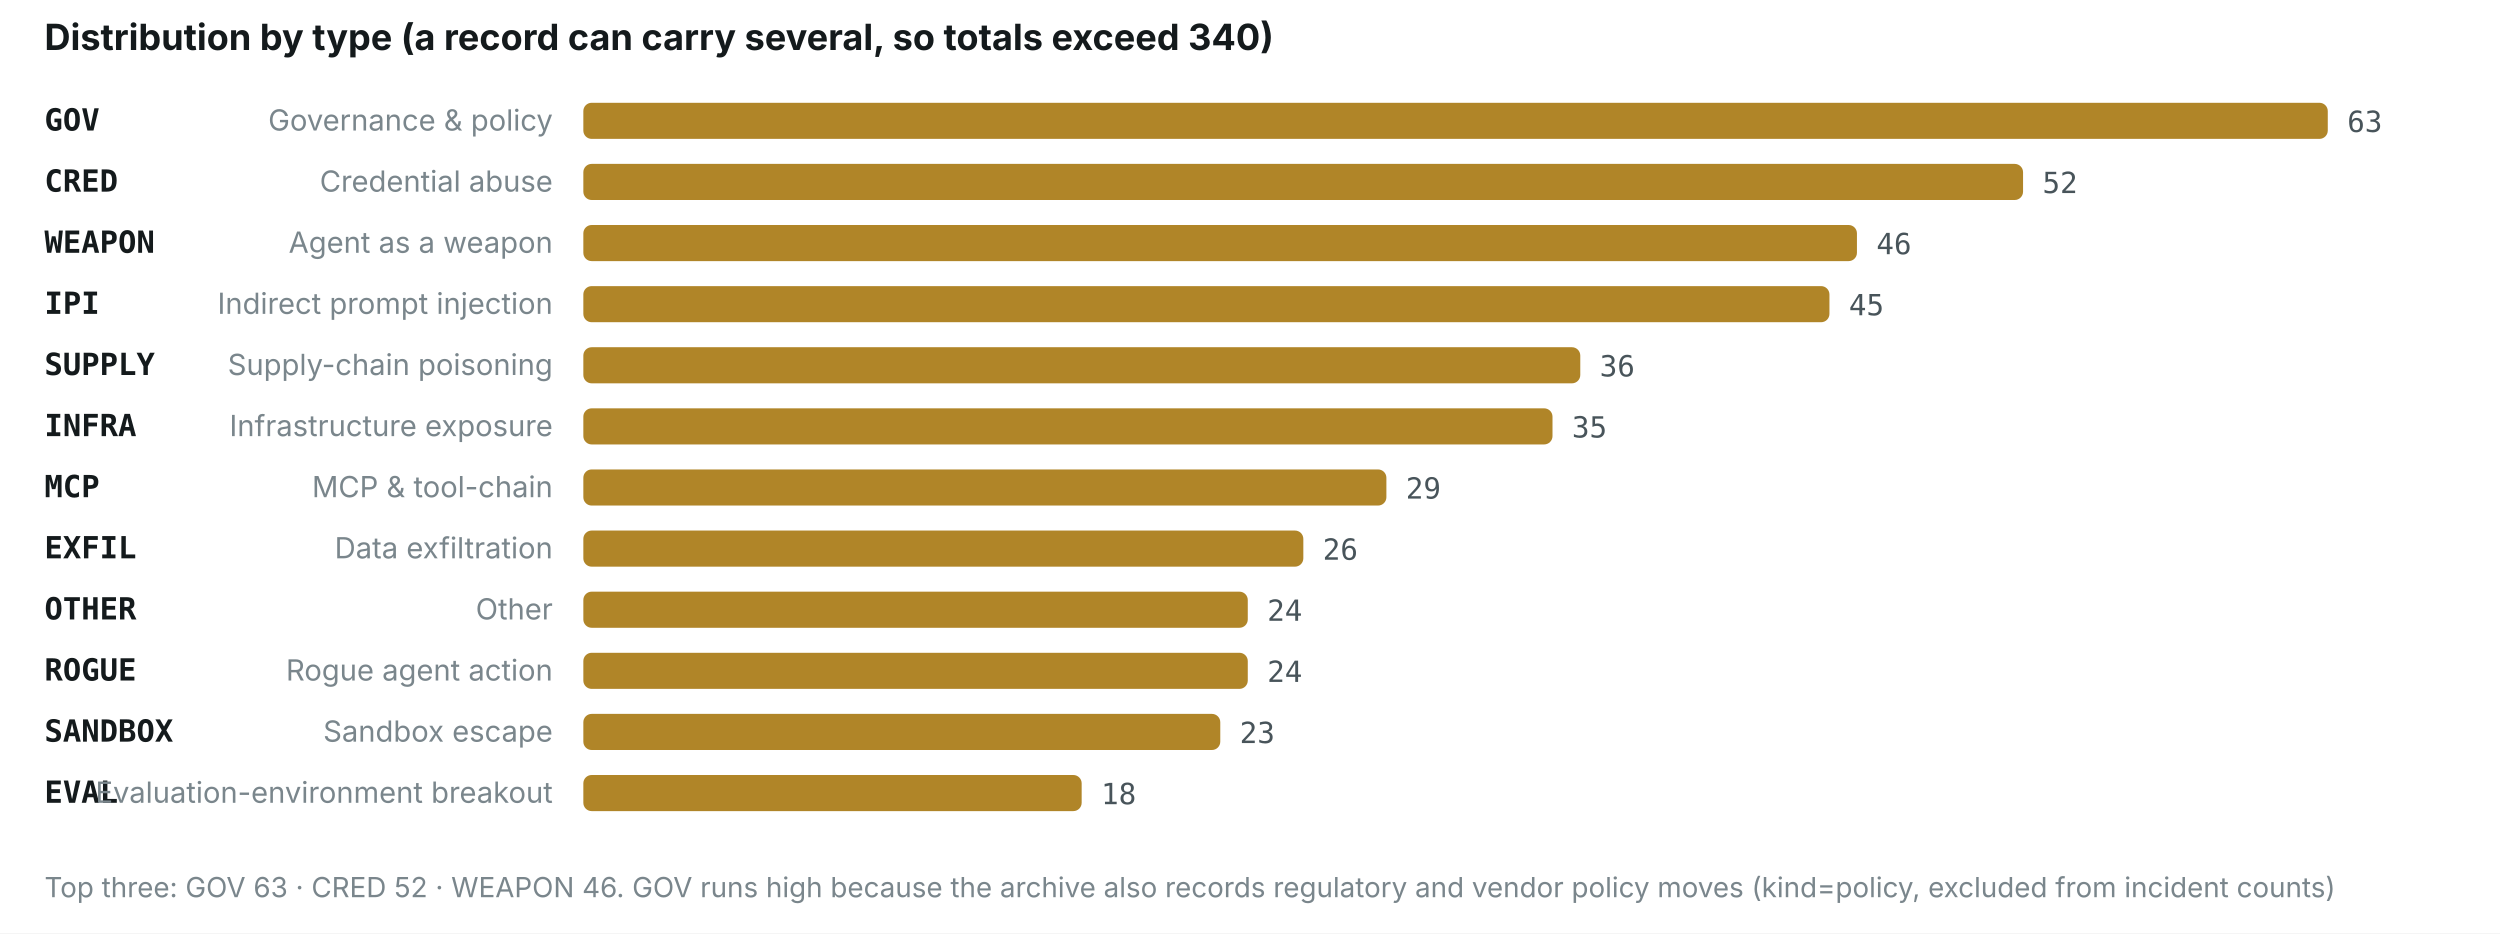
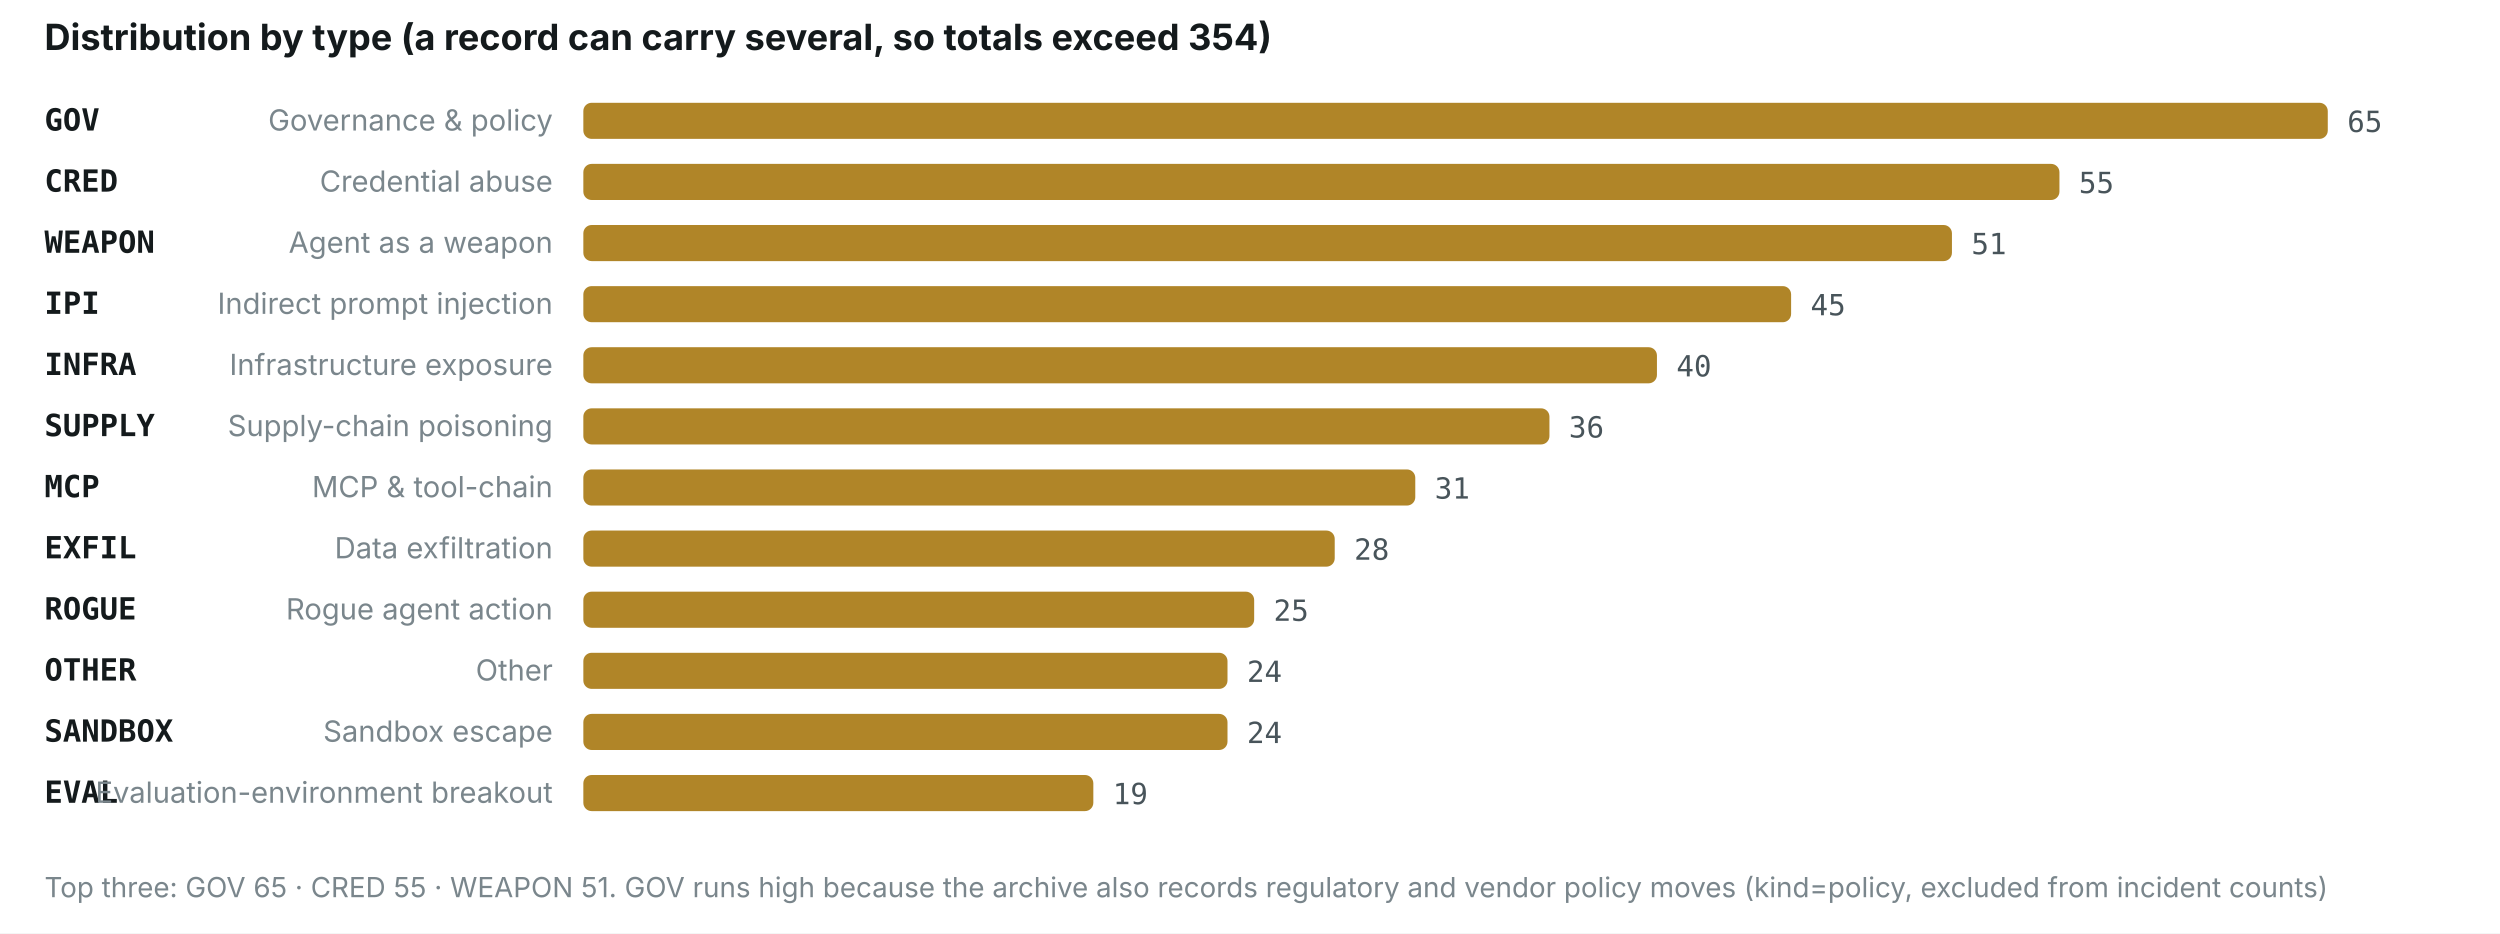
<svg xmlns="http://www.w3.org/2000/svg" viewBox="0 0 900 336" width="900" height="336" role="img" font-family="ui-sans-serif,-apple-system,'Segoe UI','PingFang SC','Microsoft YaHei',sans-serif">
  <rect width="900" height="336" fill="#FFFFFF" />
-   <text x="16" y="18" font-size="13" font-weight="700" fill="#141A1C">Distribution by type (a record can carry several, so totals exceed 340)</text>
+   <text x="16" y="18" font-size="13" font-weight="700" fill="#141A1C">Distribution by type (a record can carry several, so totals exceed 354)</text>
  <text x="16" y="47" font-size="11" fill="#141A1C" font-family="ui-monospace,'SF Mono','Cascadia Mono','Consolas',monospace" font-weight="600">GOV</text>
  <text x="199" y="47" font-size="10.5" text-anchor="end" fill="#7A868C">Governance &amp; policy</text>
  <rect x="210" y="37" width="628.0" height="13" rx="3" fill="#B08528" />
-   <text x="845.0" y="47.5" font-size="10.5" fill="#48545A" font-family="ui-monospace,'SF Mono','Cascadia Mono','Consolas',monospace">63</text>
+   <text x="845.0" y="47.5" font-size="10.5" fill="#48545A" font-family="ui-monospace,'SF Mono','Cascadia Mono','Consolas',monospace">65</text>
  <text x="16" y="69" font-size="11" fill="#141A1C" font-family="ui-monospace,'SF Mono','Cascadia Mono','Consolas',monospace" font-weight="600">CRED</text>
  <text x="199" y="69" font-size="10.5" text-anchor="end" fill="#7A868C">Credential abuse</text>
-   <rect x="210" y="59" width="518.3" height="13" rx="3" fill="#B08528" />
-   <text x="735.3" y="69.5" font-size="10.5" fill="#48545A" font-family="ui-monospace,'SF Mono','Cascadia Mono','Consolas',monospace">52</text>
+   <rect x="210" y="59" width="531.4" height="13" rx="3" fill="#B08528" />
+   <text x="748.4" y="69.5" font-size="10.5" fill="#48545A" font-family="ui-monospace,'SF Mono','Cascadia Mono','Consolas',monospace">55</text>
  <text x="16" y="91" font-size="11" fill="#141A1C" font-family="ui-monospace,'SF Mono','Cascadia Mono','Consolas',monospace" font-weight="600">WEAPON</text>
  <text x="199" y="91" font-size="10.5" text-anchor="end" fill="#7A868C">Agent as a weapon</text>
-   <rect x="210" y="81" width="458.5" height="13" rx="3" fill="#B08528" />
-   <text x="675.5" y="91.5" font-size="10.5" fill="#48545A" font-family="ui-monospace,'SF Mono','Cascadia Mono','Consolas',monospace">46</text>
+   <rect x="210" y="81" width="492.7" height="13" rx="3" fill="#B08528" />
+   <text x="709.7" y="91.5" font-size="10.5" fill="#48545A" font-family="ui-monospace,'SF Mono','Cascadia Mono','Consolas',monospace">51</text>
  <text x="16" y="113" font-size="11" fill="#141A1C" font-family="ui-monospace,'SF Mono','Cascadia Mono','Consolas',monospace" font-weight="600">IPI</text>
  <text x="199" y="113" font-size="10.5" text-anchor="end" fill="#7A868C">Indirect prompt injection</text>
-   <rect x="210" y="103" width="448.6" height="13" rx="3" fill="#B08528" />
-   <text x="665.6" y="113.5" font-size="10.5" fill="#48545A" font-family="ui-monospace,'SF Mono','Cascadia Mono','Consolas',monospace">45</text>
-   <text x="16" y="135" font-size="11" fill="#141A1C" font-family="ui-monospace,'SF Mono','Cascadia Mono','Consolas',monospace" font-weight="600">SUPPLY</text>
-   <text x="199" y="135" font-size="10.5" text-anchor="end" fill="#7A868C">Supply-chain poisoning</text>
-   <rect x="210" y="125" width="358.9" height="13" rx="3" fill="#B08528" />
-   <text x="575.9" y="135.5" font-size="10.5" fill="#48545A" font-family="ui-monospace,'SF Mono','Cascadia Mono','Consolas',monospace">36</text>
-   <text x="16" y="157" font-size="11" fill="#141A1C" font-family="ui-monospace,'SF Mono','Cascadia Mono','Consolas',monospace" font-weight="600">INFRA</text>
-   <text x="199" y="157" font-size="10.5" text-anchor="end" fill="#7A868C">Infrastructure exposure</text>
-   <rect x="210" y="147" width="348.9" height="13" rx="3" fill="#B08528" />
-   <text x="565.9" y="157.5" font-size="10.5" fill="#48545A" font-family="ui-monospace,'SF Mono','Cascadia Mono','Consolas',monospace">35</text>
+   <rect x="210" y="103" width="434.8" height="13" rx="3" fill="#B08528" />
+   <text x="651.8" y="113.5" font-size="10.5" fill="#48545A" font-family="ui-monospace,'SF Mono','Cascadia Mono','Consolas',monospace">45</text>
+   <text x="16" y="135" font-size="11" fill="#141A1C" font-family="ui-monospace,'SF Mono','Cascadia Mono','Consolas',monospace" font-weight="600">INFRA</text>
+   <text x="199" y="135" font-size="10.5" text-anchor="end" fill="#7A868C">Infrastructure exposure</text>
+   <rect x="210" y="125" width="386.5" height="13" rx="3" fill="#B08528" />
+   <text x="603.5" y="135.5" font-size="10.5" fill="#48545A" font-family="ui-monospace,'SF Mono','Cascadia Mono','Consolas',monospace">40</text>
+   <text x="16" y="157" font-size="11" fill="#141A1C" font-family="ui-monospace,'SF Mono','Cascadia Mono','Consolas',monospace" font-weight="600">SUPPLY</text>
+   <text x="199" y="157" font-size="10.5" text-anchor="end" fill="#7A868C">Supply-chain poisoning</text>
+   <rect x="210" y="147" width="347.8" height="13" rx="3" fill="#B08528" />
+   <text x="564.8" y="157.5" font-size="10.5" fill="#48545A" font-family="ui-monospace,'SF Mono','Cascadia Mono','Consolas',monospace">36</text>
  <text x="16" y="179" font-size="11" fill="#141A1C" font-family="ui-monospace,'SF Mono','Cascadia Mono','Consolas',monospace" font-weight="600">MCP</text>
  <text x="199" y="179" font-size="10.5" text-anchor="end" fill="#7A868C">MCP &amp; tool-chain</text>
-   <rect x="210" y="169" width="289.1" height="13" rx="3" fill="#B08528" />
-   <text x="506.1" y="179.5" font-size="10.5" fill="#48545A" font-family="ui-monospace,'SF Mono','Cascadia Mono','Consolas',monospace">29</text>
+   <rect x="210" y="169" width="299.5" height="13" rx="3" fill="#B08528" />
+   <text x="516.5" y="179.5" font-size="10.5" fill="#48545A" font-family="ui-monospace,'SF Mono','Cascadia Mono','Consolas',monospace">31</text>
  <text x="16" y="201" font-size="11" fill="#141A1C" font-family="ui-monospace,'SF Mono','Cascadia Mono','Consolas',monospace" font-weight="600">EXFIL</text>
  <text x="199" y="201" font-size="10.5" text-anchor="end" fill="#7A868C">Data exfiltration</text>
-   <rect x="210" y="191" width="259.2" height="13" rx="3" fill="#B08528" />
-   <text x="476.2" y="201.5" font-size="10.5" fill="#48545A" font-family="ui-monospace,'SF Mono','Cascadia Mono','Consolas',monospace">26</text>
-   <text x="16" y="223" font-size="11" fill="#141A1C" font-family="ui-monospace,'SF Mono','Cascadia Mono','Consolas',monospace" font-weight="600">OTHER</text>
-   <text x="199" y="223" font-size="10.5" text-anchor="end" fill="#7A868C">Other</text>
-   <rect x="210" y="213" width="239.2" height="13" rx="3" fill="#B08528" />
-   <text x="456.2" y="223.5" font-size="10.5" fill="#48545A" font-family="ui-monospace,'SF Mono','Cascadia Mono','Consolas',monospace">24</text>
-   <text x="16" y="245" font-size="11" fill="#141A1C" font-family="ui-monospace,'SF Mono','Cascadia Mono','Consolas',monospace" font-weight="600">ROGUE</text>
-   <text x="199" y="245" font-size="10.5" text-anchor="end" fill="#7A868C">Rogue agent action</text>
-   <rect x="210" y="235" width="239.2" height="13" rx="3" fill="#B08528" />
-   <text x="456.2" y="245.5" font-size="10.5" fill="#48545A" font-family="ui-monospace,'SF Mono','Cascadia Mono','Consolas',monospace">24</text>
+   <rect x="210" y="191" width="270.5" height="13" rx="3" fill="#B08528" />
+   <text x="487.5" y="201.5" font-size="10.5" fill="#48545A" font-family="ui-monospace,'SF Mono','Cascadia Mono','Consolas',monospace">28</text>
+   <text x="16" y="223" font-size="11" fill="#141A1C" font-family="ui-monospace,'SF Mono','Cascadia Mono','Consolas',monospace" font-weight="600">ROGUE</text>
+   <text x="199" y="223" font-size="10.5" text-anchor="end" fill="#7A868C">Rogue agent action</text>
+   <rect x="210" y="213" width="241.5" height="13" rx="3" fill="#B08528" />
+   <text x="458.5" y="223.5" font-size="10.5" fill="#48545A" font-family="ui-monospace,'SF Mono','Cascadia Mono','Consolas',monospace">25</text>
+   <text x="16" y="245" font-size="11" fill="#141A1C" font-family="ui-monospace,'SF Mono','Cascadia Mono','Consolas',monospace" font-weight="600">OTHER</text>
+   <text x="199" y="245" font-size="10.5" text-anchor="end" fill="#7A868C">Other</text>
+   <rect x="210" y="235" width="231.9" height="13" rx="3" fill="#B08528" />
+   <text x="448.9" y="245.5" font-size="10.5" fill="#48545A" font-family="ui-monospace,'SF Mono','Cascadia Mono','Consolas',monospace">24</text>
  <text x="16" y="267" font-size="11" fill="#141A1C" font-family="ui-monospace,'SF Mono','Cascadia Mono','Consolas',monospace" font-weight="600">SANDBOX</text>
  <text x="199" y="267" font-size="10.5" text-anchor="end" fill="#7A868C">Sandbox escape</text>
-   <rect x="210" y="257" width="229.3" height="13" rx="3" fill="#B08528" />
-   <text x="446.3" y="267.5" font-size="10.5" fill="#48545A" font-family="ui-monospace,'SF Mono','Cascadia Mono','Consolas',monospace">23</text>
+   <rect x="210" y="257" width="231.9" height="13" rx="3" fill="#B08528" />
+   <text x="448.9" y="267.5" font-size="10.5" fill="#48545A" font-family="ui-monospace,'SF Mono','Cascadia Mono','Consolas',monospace">24</text>
  <text x="16" y="289" font-size="11" fill="#141A1C" font-family="ui-monospace,'SF Mono','Cascadia Mono','Consolas',monospace" font-weight="600">EVAL</text>
  <text x="199" y="289" font-size="10.5" text-anchor="end" fill="#7A868C">Evaluation-environment breakout</text>
-   <rect x="210" y="279" width="179.4" height="13" rx="3" fill="#B08528" />
-   <text x="396.4" y="289.5" font-size="10.5" fill="#48545A" font-family="ui-monospace,'SF Mono','Cascadia Mono','Consolas',monospace">18</text>
-   <text x="16" y="323" font-size="10" fill="#7A868C">Top three: GOV 63 · CRED 52 · WEAPON 46. GOV runs high because the archive also records regulatory and vendor policy moves (kind=policy, excluded from incident counts)</text>
+   <rect x="210" y="279" width="183.6" height="13" rx="3" fill="#B08528" />
+   <text x="400.6" y="289.5" font-size="10.5" fill="#48545A" font-family="ui-monospace,'SF Mono','Cascadia Mono','Consolas',monospace">19</text>
+   <text x="16" y="323" font-size="10" fill="#7A868C">Top three: GOV 65 · CRED 55 · WEAPON 51. GOV runs high because the archive also records regulatory and vendor policy moves (kind=policy, excluded from incident counts)</text>
</svg>
